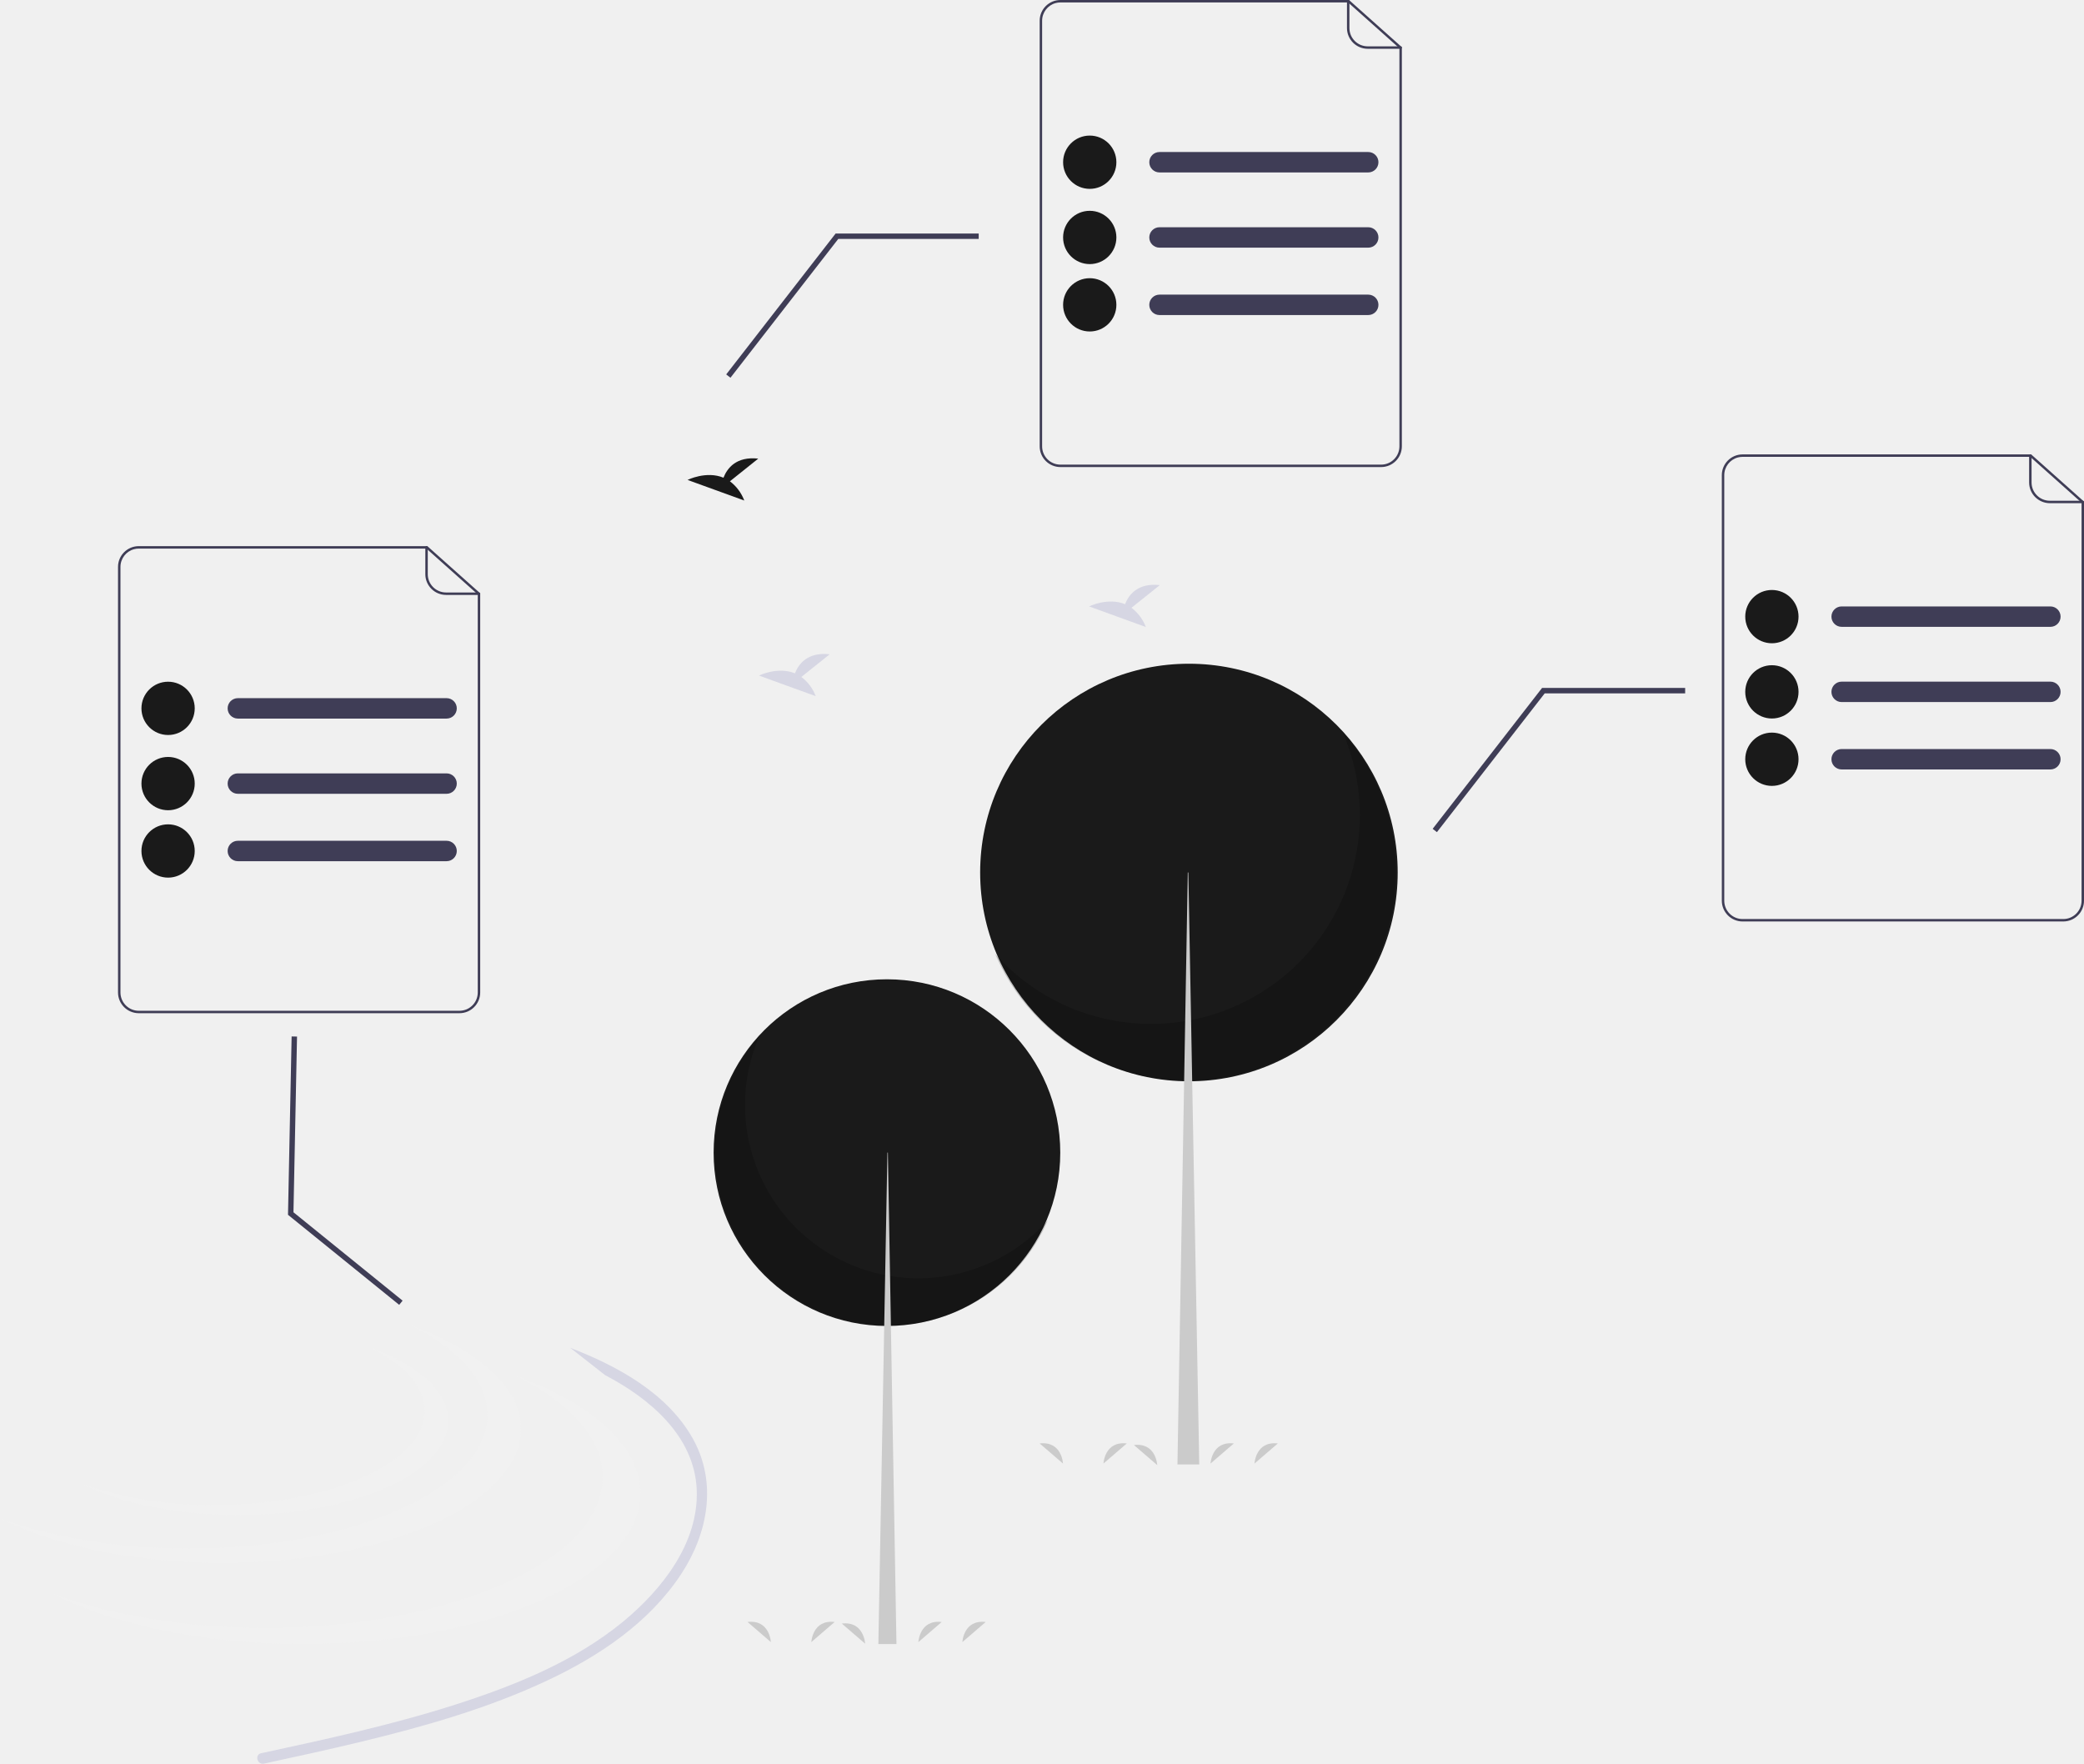
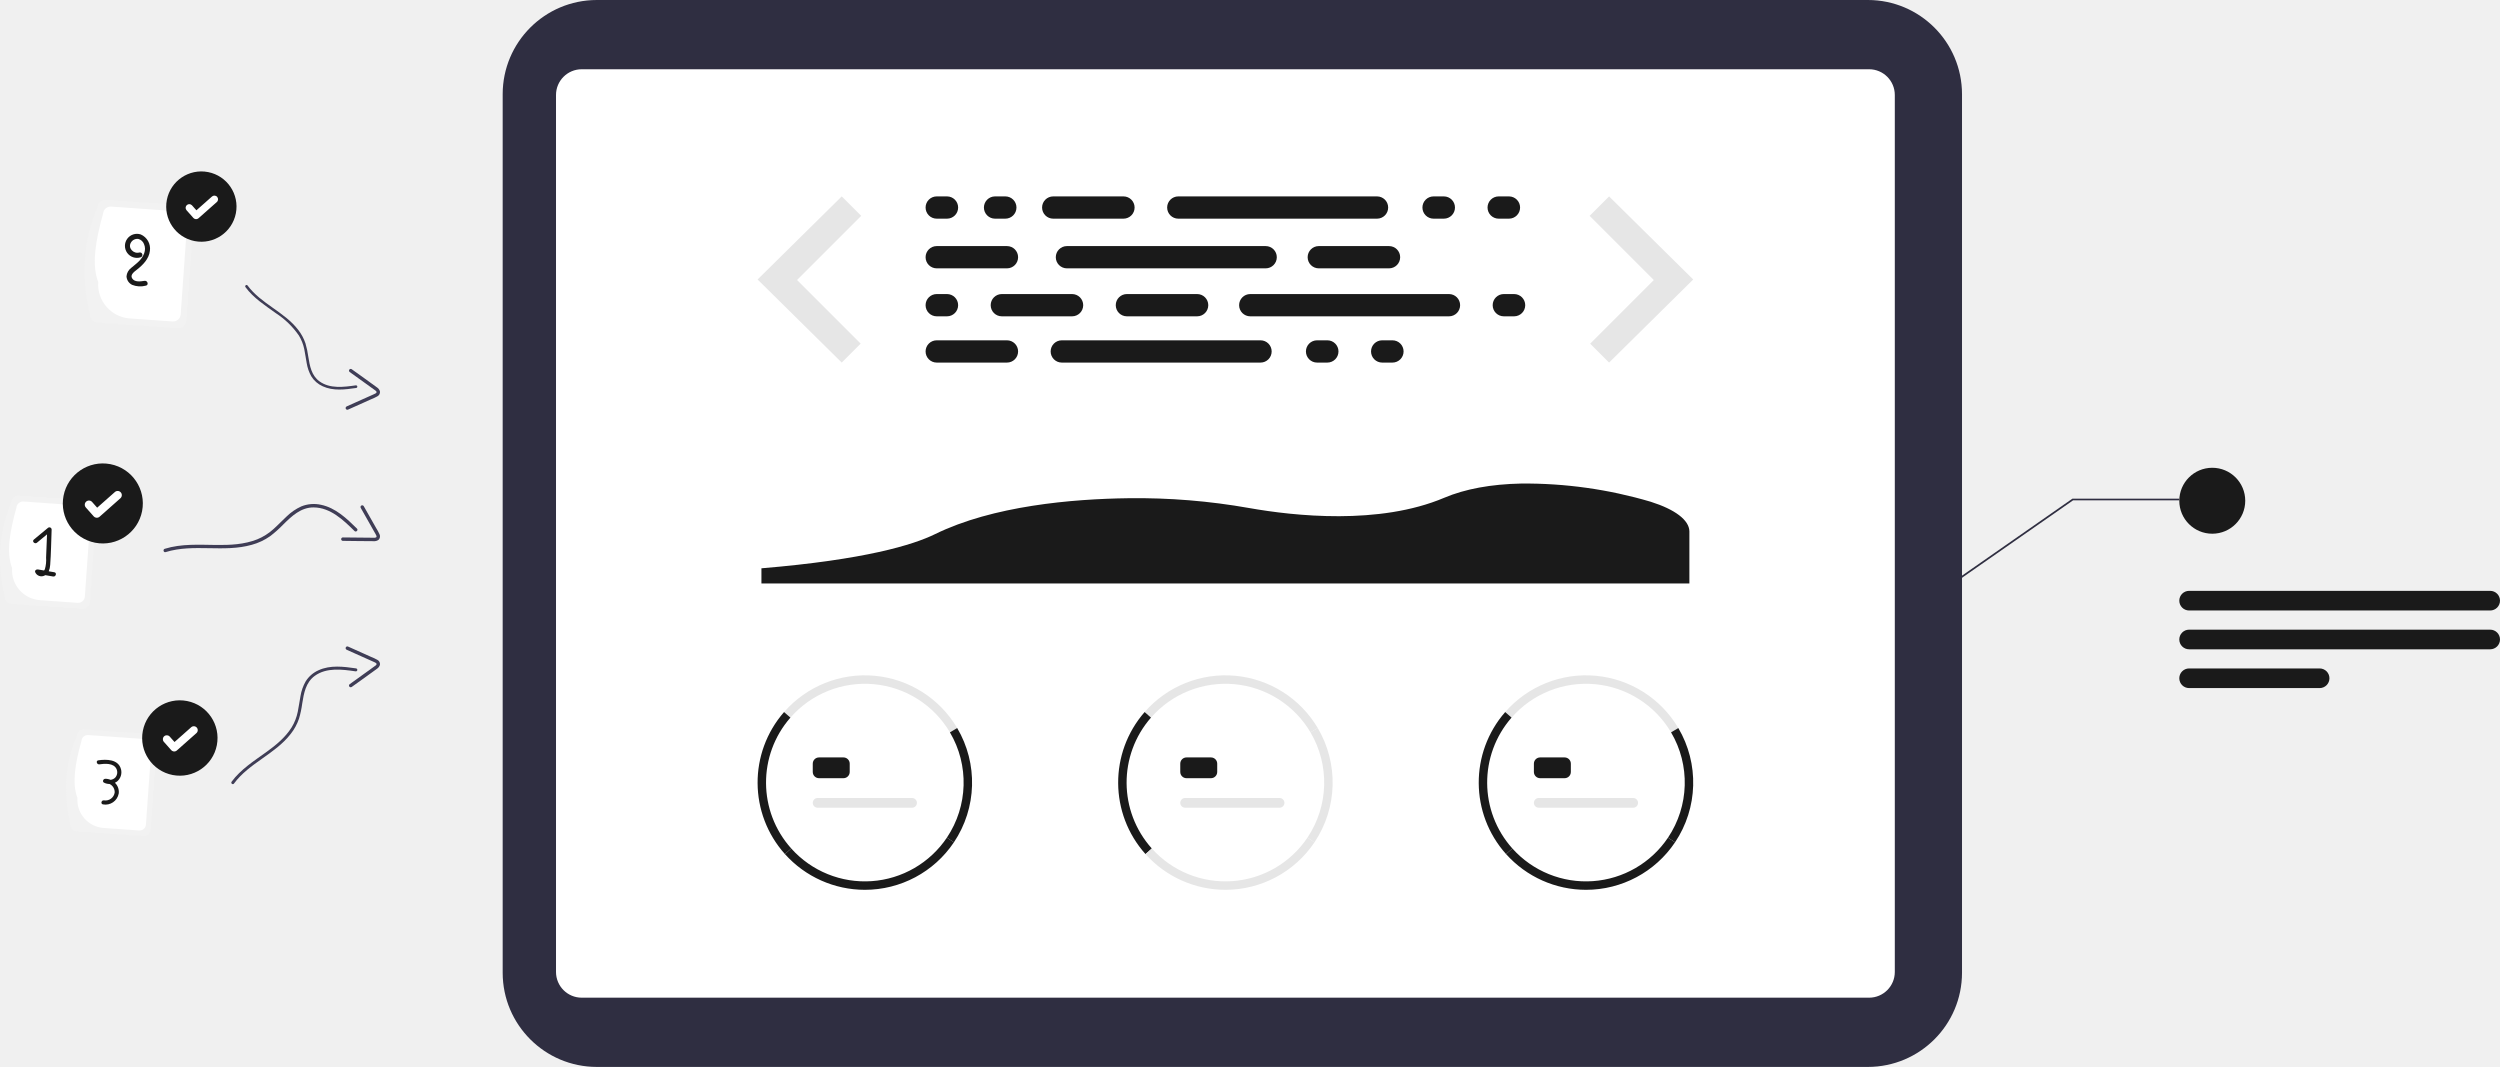
- <svg xmlns="http://www.w3.org/2000/svg" width="799.662" height="676.74" viewBox="0 0 799.662 676.74" role="img" artist="Katerina Limpitsouni" source="https://undraw.co/">
-   <g transform="translate(-559.888 -145.501)">
-     <path d="M386.105,351.559c18.059,6.932,37.308,17.419,47.062,34.908,9.4,16.859,5.735,36.3-4.5,51.855-12.319,18.716-31.529,31.541-51.5,40.914-22.74,10.673-47.062,17.591-71.416,23.474-12.351,2.984-24.77,5.681-37.189,8.365-2.591.56-3.7-3.42-1.1-3.982,25.045-5.412,50.162-10.841,74.585-18.675,22.6-7.25,45.729-16.536,64.237-31.759,14.973-12.315,29.209-30.3,28.325-50.756-.891-20.618-18.189-35.013-35.144-43.874" transform="translate(392.618 311.111)" fill="#d6d6e3" />
-     <circle cx="66.509" cy="66.509" r="66.509" transform="translate(833.71 521.247)" fill="#1a1a1a" />
-     <path d="M422.519,466.684a66.514,66.514,0,0,0,110.824,70.391,66.515,66.515,0,1,1-110.824-70.391Z" transform="translate(428.592 76.647)" opacity="0.2" style="isolation:isolate" />
-     <path d="M279.185,364.626h.183l3.289,188.564h-6.944Z" transform="translate(621.216 223.128)" fill="#cbcbcb" />
-     <circle cx="80.109" cy="80.109" r="80.109" transform="translate(935.987 400.168)" fill="#1a1a1a" />
-     <path d="M642.729,354.38a80.116,80.116,0,0,1-133.486,84.785A80.116,80.116,0,1,0,642.729,354.38Z" transform="translate(432.518 72.393)" opacity="0.2" style="isolation:isolate" />
-     <path d="M390.469,261.075h-.22L386.287,488.2h8.363Z" transform="translate(625.407 219.203)" fill="#cbcbcb" />
-     <path d="M438.174,333.956l10.877-8.7c-8.45-.932-11.922,3.676-13.343,7.324-6.6-2.741-13.788.851-13.788.851l21.763,7.9A16.468,16.468,0,0,0,438.174,333.956Z" transform="translate(429.209 71.283)" fill="#d6d6e3" />
-     <path d="M411.758,261.629l10.877-8.7c-8.45-.932-11.922,3.676-13.343,7.324-6.6-2.741-13.788.851-13.788.851l21.763,7.9a16.468,16.468,0,0,0-5.509-7.376Z" transform="translate(428.208 68.542)" fill="#1a1a1a" />
-     <path d="M560.216,308.391l10.877-8.7c-8.45-.932-11.922,3.676-13.343,7.324-6.6-2.741-13.788.851-13.788.851l21.763,7.9a16.469,16.469,0,0,0-5.509-7.376Z" transform="translate(433.834 70.314)" fill="#d6d6e3" />
-     <path d="M549.266,624.712s.416-8.721,8.948-7.707" transform="translate(434.034 82.342)" fill="#cbcbcb" />
-     <path d="M605.107,624.712s.416-8.721,8.948-7.707" transform="translate(436.151 82.342)" fill="#cbcbcb" />
-     <path d="M588.848,624.712s.416-8.721,8.948-7.707" transform="translate(435.536 82.342)" fill="#cbcbcb" />
-     <path d="M534.635,624.712s-.416-8.721-8.948-7.707" transform="translate(433.141 82.342)" fill="#cbcbcb" />
-     <path d="M569.476,625.293s-.416-8.721-8.948-7.707" transform="translate(434.461 82.363)" fill="#cbcbcb" />
-     <path d="M441.266,690.712s.416-8.721,8.948-7.707" transform="translate(429.942 84.843)" fill="#cbcbcb" />
-     <path d="M497.107,690.712s.416-8.721,8.948-7.707" transform="translate(432.059 84.843)" fill="#cbcbcb" />
-     <path d="M480.848,690.712s.416-8.721,8.948-7.707" transform="translate(431.442 84.843)" fill="#cbcbcb" />
-     <path d="M426.635,690.712s-.416-8.721-8.948-7.707" transform="translate(429.049 84.843)" fill="#cbcbcb" />
-     <path d="M461.476,691.293s-.416-8.721-8.948-7.707" transform="translate(430.369 84.866)" fill="#cbcbcb" />
-     <path d="M421.519,242.612l-1.639-1.272,41.982-54.056h54.906v2.076h-53.89Z" transform="translate(689.739 222.176)" fill="#3f3d56" />
-     <path d="M1.639,0,43,53.253H96.887v2.076h-54.9l-.311-.4L0,1.272Z" transform="translate(672.589 542.193) rotate(39)" fill="#3f3d56" />
-     <path d="M227.519,98.612,225.88,97.34l41.982-54.056h54.906V45.36h-53.89Z" transform="translate(612.662 191.823)" fill="#3f3d56" />
-     <path d="M478.418,384.982c18.174,9.083,29.238,21.08,29.238,34.238,0,28.346-51.292,51.324-114.564,51.324-27.509,0-52.746-4.347-72.495-11.587,20.976,10.484,51.425,17.086,85.326,17.086,63.271,0,114.564-22.979,114.564-51.324C520.487,408.7,504.093,394.394,478.418,384.982Z" transform="translate(239.291 269.112)" fill="#f1f1f1" />
-     <path d="M511.52,397.381c20.507,10.25,32.992,23.786,32.992,38.634,0,31.985-57.877,57.913-129.272,57.913-31.04,0-59.517-4.905-81.8-13.074,23.669,11.83,58.027,19.279,96.28,19.279,71.394,0,129.272-25.929,129.272-57.913C558.99,424.142,540.491,408,511.52,397.381Z" transform="translate(246.613 276.184)" fill="#f1f1f1" />
-     <path d="M451.63,390.444c12.8,6.4,20.6,14.851,20.6,24.122,0,19.97-36.137,36.159-80.713,36.159a151.606,151.606,0,0,1-51.074-8.163c14.778,7.386,36.23,12.037,60.114,12.037,44.576,0,80.713-16.189,80.713-36.159C481.269,407.152,469.719,397.075,451.63,390.444Z" transform="translate(250.608 272.226)" fill="#f1f1f1" />
-     <path d="M377.748,146.573a11.593,11.593,0,0,0-9.783-8.131c-.051-.007-.1,0-.149,0a1.46,1.46,0,0,0-.2-.046c-10.686-1.381-23.021,3.73-27.475,13.861a11.32,11.32,0,0,0-9.481-4.62,11.546,11.546,0,0,0-10.327,8.324,1.355,1.355,0,0,0,.6,1.482,5.921,5.921,0,0,0,2.441,1.239q2.911.617,5.843,1.13,5.721,1,11.5,1.619a171.023,171.023,0,0,0,23.557.89c2.619-.082,5.145-.168,7.544-1.324a11.226,11.226,0,0,0,4.328-3.777A12.735,12.735,0,0,0,377.748,146.573Z" transform="translate(577.802 196.361)" fill="#f0f0f0" />
-     <g transform="translate(1220.579 319.853)">
-       <g transform="translate(8.986 52.023)">
-         <rect width="87.929" height="7.835" rx="3.918" transform="translate(33.073 6.305)" fill="#3f3d56" />
-         <rect width="87.929" height="7.835" rx="3.918" transform="translate(33.073 35.167)" fill="#3f3d56" />
-         <rect width="87.929" height="7.835" rx="3.918" transform="translate(33.073 61.025)" fill="#3f3d56" />
-         <path d="M717.1,299.081A10.223,10.223,0,1,1,727.323,309.3h0A10.234,10.234,0,0,1,717.1,299.081Z" transform="translate(-717.1 -288.858)" fill="#1a1a1a" />
-         <path d="M717.1,334.354a10.223,10.223,0,1,1,10.223,10.223h0A10.234,10.234,0,0,1,717.1,334.354Z" transform="translate(-717.1 -295.268)" fill="#1a1a1a" />
-         <path d="M717.1,365.954a10.223,10.223,0,1,1,10.223,10.223h0A10.234,10.234,0,0,1,717.1,365.954Z" transform="translate(-717.1 -301.01)" fill="#1a1a1a" />
+ <svg xmlns="http://www.w3.org/2000/svg" width="800.366" height="341.574" viewBox="0 0 800.366 341.574" role="img" artist="Katerina Limpitsouni" source="https://undraw.co/">
+   <g transform="translate(-569.67 -223.146)">
+     <path d="M311.446,467.2H30.128A30.162,30.162,0,0,1,0,437.074V30.128A30.162,30.162,0,0,1,30.128,0H311.446a30.162,30.162,0,0,1,30.128,30.128V437.074A30.163,30.163,0,0,1,311.446,467.2Z" transform="translate(1197.801 223.146) rotate(90)" fill="#2f2e41" />
+     <path d="M289.009,428.611H8.226A8.235,8.235,0,0,1,0,420.385V8.226A8.235,8.235,0,0,1,8.226,0H289.009a8.235,8.235,0,0,1,8.226,8.226V420.385A8.235,8.235,0,0,1,289.009,428.611Z" transform="translate(1176.285 245.316) rotate(90)" fill="#fff" />
+     <g transform="translate(812.213 439.349)">
+       <path d="M512.7,410.083a31.631,31.631,0,0,0-51.062-4.717l-2.036-1.779a34.329,34.329,0,0,1,55.424,5.119Z" transform="translate(-451.125 -391.831)" fill="#e6e6e6" />
+       <path d="M569.036,463.126l-2.244-1.508a31.647,31.647,0,0,0,.97-33.709l2.326-1.377A34.351,34.351,0,0,1,569.036,463.126Z" transform="translate(-506.192 -409.657)" fill="#1a1a1a" />
+       <path d="M450.929,461.484a34.327,34.327,0,0,1-.282-45.479l2.036,1.779a31.624,31.624,0,0,0,.258,41.9Z" transform="translate(-442.175 -404.25)" fill="#1a1a1a" />
+       <path d="M485.755,515.388a34.385,34.385,0,0,1-25.579-11.437l2.014-1.8a31.631,31.631,0,0,0,49.833-3.471l2.244,1.508a34.31,34.31,0,0,1-28.511,15.2Z" transform="translate(-451.422 -446.718)" fill="#1a1a1a" />
+     </g>
+     <g transform="translate(927.647 439.349)">
+       <path d="M512.7,410.083a31.631,31.631,0,0,0-51.062-4.717l-2.036-1.779a34.329,34.329,0,0,1,55.424,5.119Z" transform="translate(-451.125 -391.831)" fill="#e6e6e6" />
+       <path d="M569.036,463.126l-2.244-1.508a31.647,31.647,0,0,0,.97-33.709l2.326-1.377A34.351,34.351,0,0,1,569.036,463.126Z" transform="translate(-506.192 -409.657)" fill="#e6e6e6" />
+       <path d="M450.929,461.484a34.327,34.327,0,0,1-.282-45.479l2.036,1.779a31.624,31.624,0,0,0,.258,41.9Z" transform="translate(-442.175 -404.25)" fill="#1a1a1a" />
+       <path d="M485.755,515.388a34.385,34.385,0,0,1-25.579-11.437l2.014-1.8a31.631,31.631,0,0,0,49.833-3.471l2.244,1.508a34.31,34.31,0,0,1-28.511,15.2Z" transform="translate(-451.422 -446.718)" fill="#e6e6e6" />
+     </g>
+     <g transform="translate(1043.081 439.349)">
+       <path d="M512.7,410.083a31.631,31.631,0,0,0-51.062-4.717l-2.036-1.779a34.329,34.329,0,0,1,55.424,5.119Z" transform="translate(-451.125 -391.831)" fill="#e6e6e6" />
+       <path d="M569.036,463.126l-2.244-1.508a31.647,31.647,0,0,0,.97-33.709l2.326-1.377A34.351,34.351,0,0,1,569.036,463.126Z" transform="translate(-506.192 -409.657)" fill="#1a1a1a" />
+       <path d="M450.929,461.484a34.327,34.327,0,0,1-.282-45.479l2.036,1.779a31.624,31.624,0,0,0,.258,41.9Z" transform="translate(-442.175 -404.25)" fill="#1a1a1a" />
+       <path d="M485.755,515.388a34.385,34.385,0,0,1-25.579-11.437l2.014-1.8a31.631,31.631,0,0,0,49.833-3.471l2.244,1.508a34.31,34.31,0,0,1-28.511,15.2Z" transform="translate(-451.422 -446.718)" fill="#1a1a1a" />
+     </g>
+     <rect width="11.832" height="6.652" rx="2" transform="translate(829.872 465.632)" fill="#1a1a1a" />
+     <rect width="33.347" height="3.118" rx="1.559" transform="translate(829.872 478.619)" fill="#e6e6e6" />
+     <rect width="11.832" height="6.652" rx="2" transform="translate(947.526 465.632)" fill="#1a1a1a" />
+     <rect width="33.347" height="3.118" rx="1.559" transform="translate(947.526 478.619)" fill="#e6e6e6" />
+     <rect width="11.832" height="6.652" rx="2" transform="translate(1060.74 465.632)" fill="#1a1a1a" />
+     <rect width="33.347" height="3.118" rx="1.559" transform="translate(1060.74 478.619)" fill="#e6e6e6" />
+     <g transform="translate(865.992 286.022)">
+       <rect width="29.619" height="7.13" rx="3.565" transform="translate(37.298)" fill="#1a1a1a" />
+       <rect width="10.421" height="7.13" rx="3.565" transform="translate(159.064)" fill="#1a1a1a" />
+       <rect width="10.421" height="7.13" rx="3.565" transform="translate(179.908)" fill="#1a1a1a" />
+       <rect width="70.756" height="7.13" rx="3.565" transform="translate(77.338)" fill="#1a1a1a" />
+       <rect width="29.619" height="7.13" rx="3.565" transform="translate(0.001 46.074)" fill="#1a1a1a" />
+       <rect width="10.421" height="7.13" rx="3.565" transform="translate(121.767 46.074)" fill="#1a1a1a" />
+       <rect width="10.421" height="7.13" rx="3.565" transform="translate(142.61 46.074)" fill="#1a1a1a" />
+       <rect width="70.756" height="7.13" rx="3.565" transform="translate(40.041 46.074)" fill="#1a1a1a" />
+       <rect width="29.619" height="7.13" rx="3.565" transform="translate(122.316 15.906)" fill="#1a1a1a" />
+       <rect width="29.619" height="7.13" rx="3.565" transform="translate(0.001 15.906)" fill="#1a1a1a" />
+       <rect width="10.421" height="7.13" rx="3.565" transform="translate(0.001)" fill="#1a1a1a" />
+       <rect width="10.421" height="7.13" rx="3.565" transform="translate(0 31.264)" fill="#1a1a1a" />
+       <rect width="70.756" height="7.13" rx="3.565" transform="translate(41.686 15.906)" fill="#1a1a1a" />
+       <rect width="29.619" height="7.13" rx="3.565" transform="translate(60.884 31.264)" fill="#1a1a1a" />
+       <rect width="29.619" height="7.13" rx="3.565" transform="translate(20.843 31.264)" fill="#1a1a1a" />
+       <rect width="10.421" height="7.13" rx="3.565" transform="translate(18.675)" fill="#1a1a1a" />
+       <rect width="10.421" height="7.13" rx="3.565" transform="translate(181.553 31.264)" fill="#1a1a1a" />
+       <rect width="70.756" height="7.13" rx="3.565" transform="translate(100.375 31.264)" fill="#1a1a1a" />
+     </g>
+     <path d="M286.549,192.205l-26.939,26.6,26.939,26.6,6.061-6.061-20.37-20.373,20.541-20.541Z" transform="translate(552.602 93.817)" fill="#e6e6e6" />
+     <path d="M326.4,192.205l26.938,26.6L326.4,245.41l-6.061-6.061,20.372-20.372-20.542-20.541Z" transform="translate(758.411 93.817)" fill="#e6e6e6" />
+     <path d="M472.167,337.638h297.08V320.916c-.091-3.562-4.549-6.962-12.366-9.431l-.081-.026a141.828,141.828,0,0,0-41.386-5.809c-9.692.2-17.989,1.732-24.662,4.559-20.769,8.8-48.052,5.832-62.466,3.277a206.044,206.044,0,0,0-38.562-3.141c-18.046.232-43.446,2.415-61.97,11.5-7.075,3.467-22.461,8.173-55.588,10.939Z" transform="translate(341.273 72.301)" fill="#1a1a1a" style="isolation:isolate" />
+     <path d="M412.912,50.837l50.779-35.4h34.23v.52H463.926l-50.6,35.276Z" transform="translate(769.444 367.362)" fill="#2f2e41" />
+     <circle cx="10.556" cy="10.556" r="10.556" transform="translate(1267.364 372.902)" fill="#1a1a1a" />
+     <path d="M938.155,174.823H841.773a3.145,3.145,0,0,1,0-6.29h96.382a3.145,3.145,0,0,1,0,6.29Z" transform="translate(428.736 243.771)" fill="#1a1a1a" />
+     <path d="M938.155,194.2H841.773a3.145,3.145,0,1,1,0-6.29h96.382a3.145,3.145,0,0,1,0,6.29Z" transform="translate(428.736 236.818)" fill="#1a1a1a" />
+     <path d="M883.553,213.572h-41.78a3.145,3.145,0,0,1,0-6.29h41.78a3.145,3.145,0,0,1,0,6.29Z" transform="translate(428.736 229.863)" fill="#1a1a1a" />
+     <g transform="translate(569.67 276.088)">
+       <path d="M717.889,331.6c-2.426-10.192-2.022-20.23,2.133-30.064a2.3,2.3,0,0,1,2.458-2.133l22.705,1.611a2.3,2.3,0,0,1,2.132,2.458l-2.134,30.065a2.3,2.3,0,0,1-2.458,2.133l-22.7-1.612a2.3,2.3,0,0,1-2.136-2.458Z" transform="translate(-716.395 -193.697)" fill="#f2f2f2" />
+       <path d="M723.546,324.795c-1.942-5.022-.7-11.929,1.371-19.328a2.157,2.157,0,0,1,2.3-2l19.513,1.384a2.157,2.157,0,0,1,2,2.3l-1.9,26.753a2.158,2.158,0,0,1-2.3,2l-12.088-.858a9.609,9.609,0,0,1-8.9-10.254Z" transform="translate(-719.667 -195.849)" fill="#fff" />
+       <path d="M745.694,335.4l-1.788-.307a6.008,6.008,0,0,0,.468-2.042c.282-3.763.311-7.561.461-11.332a.715.715,0,0,0-1.205-.5l-4.491,3.72c-.7.58.3,1.575,1,1l3.223-2.67-.3,7.411a10.729,10.729,0,0,1-.388,3.741,1.8,1.8,0,0,1-.258.418l-1.979-.34c-.474-.081-1.077.314-.869.869a2.166,2.166,0,0,0,2.941,1.121,2.385,2.385,0,0,0,.3-.157l2.516.432C746.208,336.91,746.59,335.549,745.694,335.4Z" transform="translate(-728.305 -205.139)" fill="#1a1a1a" />
+       <path d="M997.805,544.726c-2.286-9.6-1.9-19.053,2.009-28.315a2.169,2.169,0,0,1,2.315-2.008l21.385,1.518a2.17,2.17,0,0,1,2.008,2.315l-2.009,28.315a2.17,2.17,0,0,1-2.315,2.008l-21.385-1.518A2.17,2.17,0,0,1,997.805,544.726Z" transform="translate(-975.262 -333.824)" fill="#f2f2f2" />
+       <path d="M1003.489,538.554c-1.829-4.73-.659-11.235,1.292-18.2a2.032,2.032,0,0,1,2.168-1.881l18.378,1.3a2.031,2.031,0,0,1,1.881,2.168l-1.788,25.2a2.032,2.032,0,0,1-2.168,1.881l-11.384-.808a9.05,9.05,0,0,1-8.379-9.657Z" transform="translate(-978.701 -336.087)" fill="#fff" />
+       <path d="M1024.4,543.7a3.744,3.744,0,0,0,.69-.418,3.817,3.817,0,0,0,1.248-3.969c-.862-3.168-4.651-3.187-7.268-2.806-.844.123-.485,1.406.354,1.283,1.763-.257,4.531-.465,5.476,1.461a2.53,2.53,0,0,1-.4,2.787,2.461,2.461,0,0,1-1.5.712,3.957,3.957,0,0,0-1.742-.325c-.616.029-.962.926-.336,1.239a4,4,0,0,0,1.776.42,2.886,2.886,0,0,1,1.628,2.748,2.981,2.981,0,0,1-3.394,2.5h-.016c-.836-.168-1.194,1.114-.354,1.283a4.324,4.324,0,0,0,5.049-3.448q.017-.092.03-.183a4.04,4.04,0,0,0-1.239-3.284Z" transform="translate(-987.612 -346.033)" fill="#1a1a1a" />
+       <path d="M944.089,208.906c-2.751-11.555-2.294-22.934,2.418-34.084a2.611,2.611,0,0,1,2.787-2.417l25.74,1.826a2.611,2.611,0,0,1,2.417,2.787l-2.42,34.082a2.611,2.611,0,0,1-2.787,2.417l-25.738-1.825A2.611,2.611,0,0,1,944.089,208.906Z" transform="translate(-915.346 -161.375)" fill="#f2f2f2" />
+       <path d="M949.676,200.647c-2.2-5.694-.794-13.524,1.554-21.913a2.445,2.445,0,0,1,2.61-2.264l22.125,1.569a2.446,2.446,0,0,1,2.264,2.61l-2.153,30.33a2.446,2.446,0,0,1-2.61,2.264l-13.7-.972a10.894,10.894,0,0,1-10.086-11.625Z" transform="translate(-918.229 -163.27)" fill="#fff" />
+       <path d="M971.7,193.022a3.851,3.851,0,1,0-.049,7.329.8.8,0,0,0-.426-1.544c-1.8.525-3.717-1.418-2.684-3.154a2.368,2.368,0,0,1,2.416-1.184,2.679,2.679,0,0,1,1.785,1.62c.883,1.989-.166,4.008-1.554,5.454-.793.824-1.723,1.465-2.578,2.22a3.727,3.727,0,0,0-1.466,2.645,3.2,3.2,0,0,0,1.821,2.766,6.974,6.974,0,0,0,4.37.245c1.014-.164.584-1.706-.425-1.544-1.271.2-3.172.514-3.977-.814-.69-1.134.731-2.13,1.5-2.733,1.945-1.516,3.911-3.478,4.2-6.053A4.956,4.956,0,0,0,971.7,193.022Z" transform="translate(-926.643 -170.91)" fill="#1a1a1a" />
+       <g transform="translate(52.354 108.408)">
+         <path d="M524.262,403.361c8.979-2.79,18.591.227,27.619-2.348a18.722,18.722,0,0,0,5.8-2.725,36.057,36.057,0,0,0,4.223-3.758c2.716-2.686,5.665-5.507,9.745-5.476,5.373.041,9.5,4.032,13.08,7.556.506.5,1.286-.281.78-.78-3.291-3.238-6.846-6.654-11.531-7.622a10.641,10.641,0,0,0-6.29.522,16.419,16.419,0,0,0-4.674,3.2c-1.442,1.323-2.773,2.763-4.235,4.065a17.631,17.631,0,0,1-5.194,3.279c-4.139,1.648-8.678,1.85-13.08,1.8-5.526-.06-11.183-.437-16.537,1.227-.676.21-.387,1.274.3,1.063Z" transform="translate(-523.585 -387.956)" fill="#3f3d56" />
+         <path d="M684.549,389.889l2.76,4.865,1.332,2.355c.237.418.481.834.713,1.258.142.259.452.727.156.972a1.438,1.438,0,0,1-.839.131c-.486,0-.973-.01-1.46-.015l-2.738-.027-5.657-.057a.551.551,0,0,0,0,1.1c3.284.033,6.57.1,9.854.1a2.356,2.356,0,0,0,1.612-.444,1.533,1.533,0,0,0,.3-1.767,16.782,16.782,0,0,0-1.114-2.045l-1.2-2.119-2.76-4.865a.552.552,0,0,0-.952.556Z" transform="translate(-621.431 -388.666)" fill="#3f3d56" />
      </g>
-       <g transform="translate(0)">
-         <path d="M391.079,338.763a7.952,7.952,0,0,0-3.809,6.785v1.17h.936v-1.17a7.031,7.031,0,0,1,5.217-6.785Zm114.893-1.17H395.225a7.964,7.964,0,0,0-7.955,7.955v163.3a7.966,7.966,0,0,0,7.955,7.955H518.288a7.966,7.966,0,0,0,7.955-7.955V355.692ZM525.306,508.85a7.027,7.027,0,0,1-7.019,7.019H395.225a7.027,7.027,0,0,1-7.019-7.019v-163.3a7.031,7.031,0,0,1,5.217-6.785,6.939,6.939,0,0,1,1.8-.234H505.616l19.69,17.58ZM391.079,338.763a7.952,7.952,0,0,0-3.809,6.785v1.17h.936v-1.17a7.031,7.031,0,0,1,5.217-6.785Z" transform="translate(-387.27 -337.593)" fill="#3f3d56" />
-         <path d="M659.859,356.31H647.225a7.964,7.964,0,0,1-7.955-7.954V338.061a.468.468,0,1,1,.936,0v10.294a7.027,7.027,0,0,0,7.019,7.019h12.634a.468.468,0,1,1,0,.936Z" transform="translate(-521.355 -337.593)" fill="#3f3d56" />
+       <g transform="translate(78.497 38.289)">
+         <path d="M768.876,279.724c4.324,5.862,11.708,8.39,16.162,14.141a14.5,14.5,0,0,1,2.368,4.366,27.924,27.924,0,0,1,.912,4.284c.462,2.923,1.009,6.037,3.57,7.89,3.373,2.442,7.779,1.842,11.632,1.286a.427.427,0,1,1,.129.844c-3.54.511-7.326,1.012-10.695-.534a8.244,8.244,0,0,1-3.686-3.213,12.728,12.728,0,0,1-1.451-4.144c-.3-1.488-.463-3-.778-4.481a13.656,13.656,0,0,0-1.738-4.431,26.49,26.49,0,0,0-7.34-7.126c-3.478-2.5-7.178-4.86-9.759-8.355-.326-.444.343-.973.671-.529Z" transform="translate(-768.115 -279.555)" fill="#3f3d56" />
+         <path d="M884.273,274.009l5.106-2.285,2.471-1.105c.439-.2.881-.387,1.318-.592.268-.125.795-.317.7-.691-.064-.255-.4-.459-.6-.6-.391-.289-.79-.568-1.184-.853l-2.22-1.6-4.591-3.3a.551.551,0,1,1,.653-.888c2.664,1.919,5.354,3.809,8,5.757a2.356,2.356,0,0,1,1.036,1.31,1.533,1.533,0,0,1-.814,1.6,16.79,16.79,0,0,1-2.109.987l-2.22,1-5.106,2.285a.552.552,0,0,1-.437-1.012Z" transform="translate(-851.818 -235.115)" fill="#3f3d56" />
      </g>
-     </g>
-     <g transform="translate(958.829 145.501)">
-       <g transform="translate(8.986 52.023)">
-         <rect width="87.929" height="7.835" rx="3.918" transform="translate(33.073 6.305)" fill="#3f3d56" />
-         <rect width="87.929" height="7.835" rx="3.918" transform="translate(33.073 35.167)" fill="#3f3d56" />
-         <rect width="87.929" height="7.835" rx="3.918" transform="translate(33.073 61.025)" fill="#3f3d56" />
-         <path d="M717.1,299.081A10.223,10.223,0,1,1,727.323,309.3h0A10.234,10.234,0,0,1,717.1,299.081Z" transform="translate(-717.1 -288.858)" fill="#1a1a1a" />
-         <path d="M717.1,334.354a10.223,10.223,0,1,1,10.223,10.223h0A10.234,10.234,0,0,1,717.1,334.354Z" transform="translate(-717.1 -295.268)" fill="#1a1a1a" />
-         <path d="M717.1,365.954a10.223,10.223,0,1,1,10.223,10.223h0A10.234,10.234,0,0,1,717.1,365.954Z" transform="translate(-717.1 -301.01)" fill="#1a1a1a" />
+       <g transform="translate(74.051 154.018)">
+         <path d="M821.974,524.236c4.861-6.59,13.162-9.431,18.168-15.9a16.3,16.3,0,0,0,2.664-4.905,31.4,31.4,0,0,0,1.025-4.816c.518-3.286,1.134-6.786,4.014-8.869,3.792-2.743,8.745-2.072,13.076-1.445a.48.48,0,1,0,.148-.949c-3.979-.575-8.237-1.137-12.022.6a9.267,9.267,0,0,0-4.144,3.612,14.3,14.3,0,0,0-1.628,4.654c-.33,1.672-.518,3.369-.875,5.037a15.359,15.359,0,0,1-1.954,4.981c-2.054,3.291-5.137,5.772-8.251,8.01-3.908,2.812-8.072,5.463-10.971,9.392-.365.5.386,1.094.754.592Z" transform="translate(-821.127 -480.33)" fill="#3f3d56" />
+         <path d="M937.273,587.438l5.106,2.285,2.471,1.105c.439.2.881.387,1.318.592.268.125.795.317.7.691-.064.255-.4.459-.6.6-.391.289-.79.568-1.184.853l-2.22,1.6-4.591,3.3a.551.551,0,1,0,.653.888c2.664-1.919,5.354-3.809,8-5.757a2.356,2.356,0,0,0,1.036-1.31,1.533,1.533,0,0,0-.814-1.6,16.778,16.778,0,0,0-2.109-.987l-2.22-1-5.106-2.285a.552.552,0,0,0-.437,1.012Z" transform="translate(-900.372 -586.393)" fill="#3f3d56" />
      </g>
-       <g transform="translate(0)">
-         <path d="M391.079,338.763a7.952,7.952,0,0,0-3.809,6.785v1.17h.936v-1.17a7.031,7.031,0,0,1,5.217-6.785Zm114.893-1.17H395.225a7.964,7.964,0,0,0-7.955,7.955v163.3a7.966,7.966,0,0,0,7.955,7.955H518.288a7.966,7.966,0,0,0,7.955-7.955V355.692ZM525.306,508.85a7.027,7.027,0,0,1-7.019,7.019H395.225a7.027,7.027,0,0,1-7.019-7.019v-163.3a7.031,7.031,0,0,1,5.217-6.785,6.939,6.939,0,0,1,1.8-.234H505.616l19.69,17.58ZM391.079,338.763a7.952,7.952,0,0,0-3.809,6.785v1.17h.936v-1.17a7.031,7.031,0,0,1,5.217-6.785Z" transform="translate(-387.27 -337.593)" fill="#3f3d56" />
-         <path d="M659.859,356.31H647.225a7.964,7.964,0,0,1-7.955-7.954V338.061a.468.468,0,1,1,.936,0v10.294a7.027,7.027,0,0,0,7.019,7.019h12.634a.468.468,0,1,1,0,.936Z" transform="translate(-521.355 -337.593)" fill="#3f3d56" />
+       <g transform="translate(51.27 0)">
+         <circle cx="11.254" cy="11.254" r="11.254" transform="translate(4.295 0) rotate(11)" fill="#1a1a1a" />
+         <path d="M3.778,8.559a1.167,1.167,0,0,1-.7-.233l-.01-.01L.418,6.289a1.175,1.175,0,0,1,1.43-1.862L3.562,5.741,7.61.46A1.175,1.175,0,0,1,9.257.242h0L9.232.277,9.258.242A1.177,1.177,0,0,1,9.475,1.89L4.714,8.1a1.176,1.176,0,0,1-.935.458Z" transform="translate(9.206 8.073) rotate(11)" fill="#fff" />
      </g>
-     </g>
-     <g transform="translate(605.176 355.051)">
-       <g transform="translate(8.986 52.023)">
-         <rect width="87.929" height="7.835" rx="3.918" transform="translate(33.073 6.305)" fill="#3f3d56" />
-         <rect width="87.929" height="7.835" rx="3.918" transform="translate(33.073 35.167)" fill="#3f3d56" />
-         <rect width="87.929" height="7.835" rx="3.918" transform="translate(33.073 61.025)" fill="#3f3d56" />
-         <path d="M717.1,299.081A10.223,10.223,0,1,1,727.323,309.3h0A10.234,10.234,0,0,1,717.1,299.081Z" transform="translate(-717.1 -288.858)" fill="#1a1a1a" />
-         <path d="M717.1,334.354a10.223,10.223,0,1,1,10.223,10.223h0A10.234,10.234,0,0,1,717.1,334.354Z" transform="translate(-717.1 -295.268)" fill="#1a1a1a" />
-         <path d="M717.1,365.954a10.223,10.223,0,1,1,10.223,10.223h0A10.234,10.234,0,0,1,717.1,365.954Z" transform="translate(-717.1 -301.01)" fill="#1a1a1a" />
+       <g transform="translate(43.431 169.183)">
+         <circle cx="12.065" cy="12.065" r="12.065" transform="translate(4.604 0) rotate(11)" fill="#1a1a1a" />
+         <path d="M4.094,9.176a1.251,1.251,0,0,1-.753-.25l-.013-.01L.493,6.748a1.259,1.259,0,1,1,1.533-2L3.862,6.156,8.2.494A1.258,1.258,0,0,1,9.969.261h0L9.942.3,9.969.259A1.258,1.258,0,0,1,10.2,2.025L5.1,8.685a1.258,1.258,0,0,1-1,.491Z" transform="translate(9.826 8.646) rotate(11)" fill="#fff" />
      </g>
-       <g transform="translate(0)">
-         <path d="M391.079,338.763a7.952,7.952,0,0,0-3.809,6.785v1.17h.936v-1.17a7.031,7.031,0,0,1,5.217-6.785Zm114.893-1.17H395.225a7.964,7.964,0,0,0-7.955,7.955v163.3a7.966,7.966,0,0,0,7.955,7.955H518.288a7.966,7.966,0,0,0,7.955-7.955V355.692ZM525.306,508.85a7.027,7.027,0,0,1-7.019,7.019H395.225a7.027,7.027,0,0,1-7.019-7.019v-163.3a7.031,7.031,0,0,1,5.217-6.785,6.939,6.939,0,0,1,1.8-.234H505.616l19.69,17.58ZM391.079,338.763a7.952,7.952,0,0,0-3.809,6.785v1.17h.936v-1.17a7.031,7.031,0,0,1,5.217-6.785Z" transform="translate(-387.27 -337.593)" fill="#3f3d56" />
-         <path d="M659.859,356.31H647.225a7.964,7.964,0,0,1-7.955-7.954V338.061a.468.468,0,1,1,.936,0v10.294a7.027,7.027,0,0,0,7.019,7.019h12.634a.468.468,0,1,1,0,.936Z" transform="translate(-521.355 -337.593)" fill="#3f3d56" />
+       <g transform="translate(17.899 93.216)">
+         <circle cx="12.81" cy="12.81" r="12.81" transform="translate(4.889 0) rotate(11)" fill="#1a1a1a" />
+         <path d="M4.348,9.741a1.332,1.332,0,0,1-.8-.266l-.014-.011L.524,7.162A1.338,1.338,0,0,1,2.152,5.038L4.1,6.534,8.71.522A1.337,1.337,0,0,1,10.582.274h0l-.029.04.03-.04a1.339,1.339,0,0,1,.247,1.875L5.414,9.218A1.338,1.338,0,0,1,4.35,9.74Z" transform="translate(10.431 9.182) rotate(11)" fill="#fff" />
      </g>
    </g>
  </g>
</svg>
